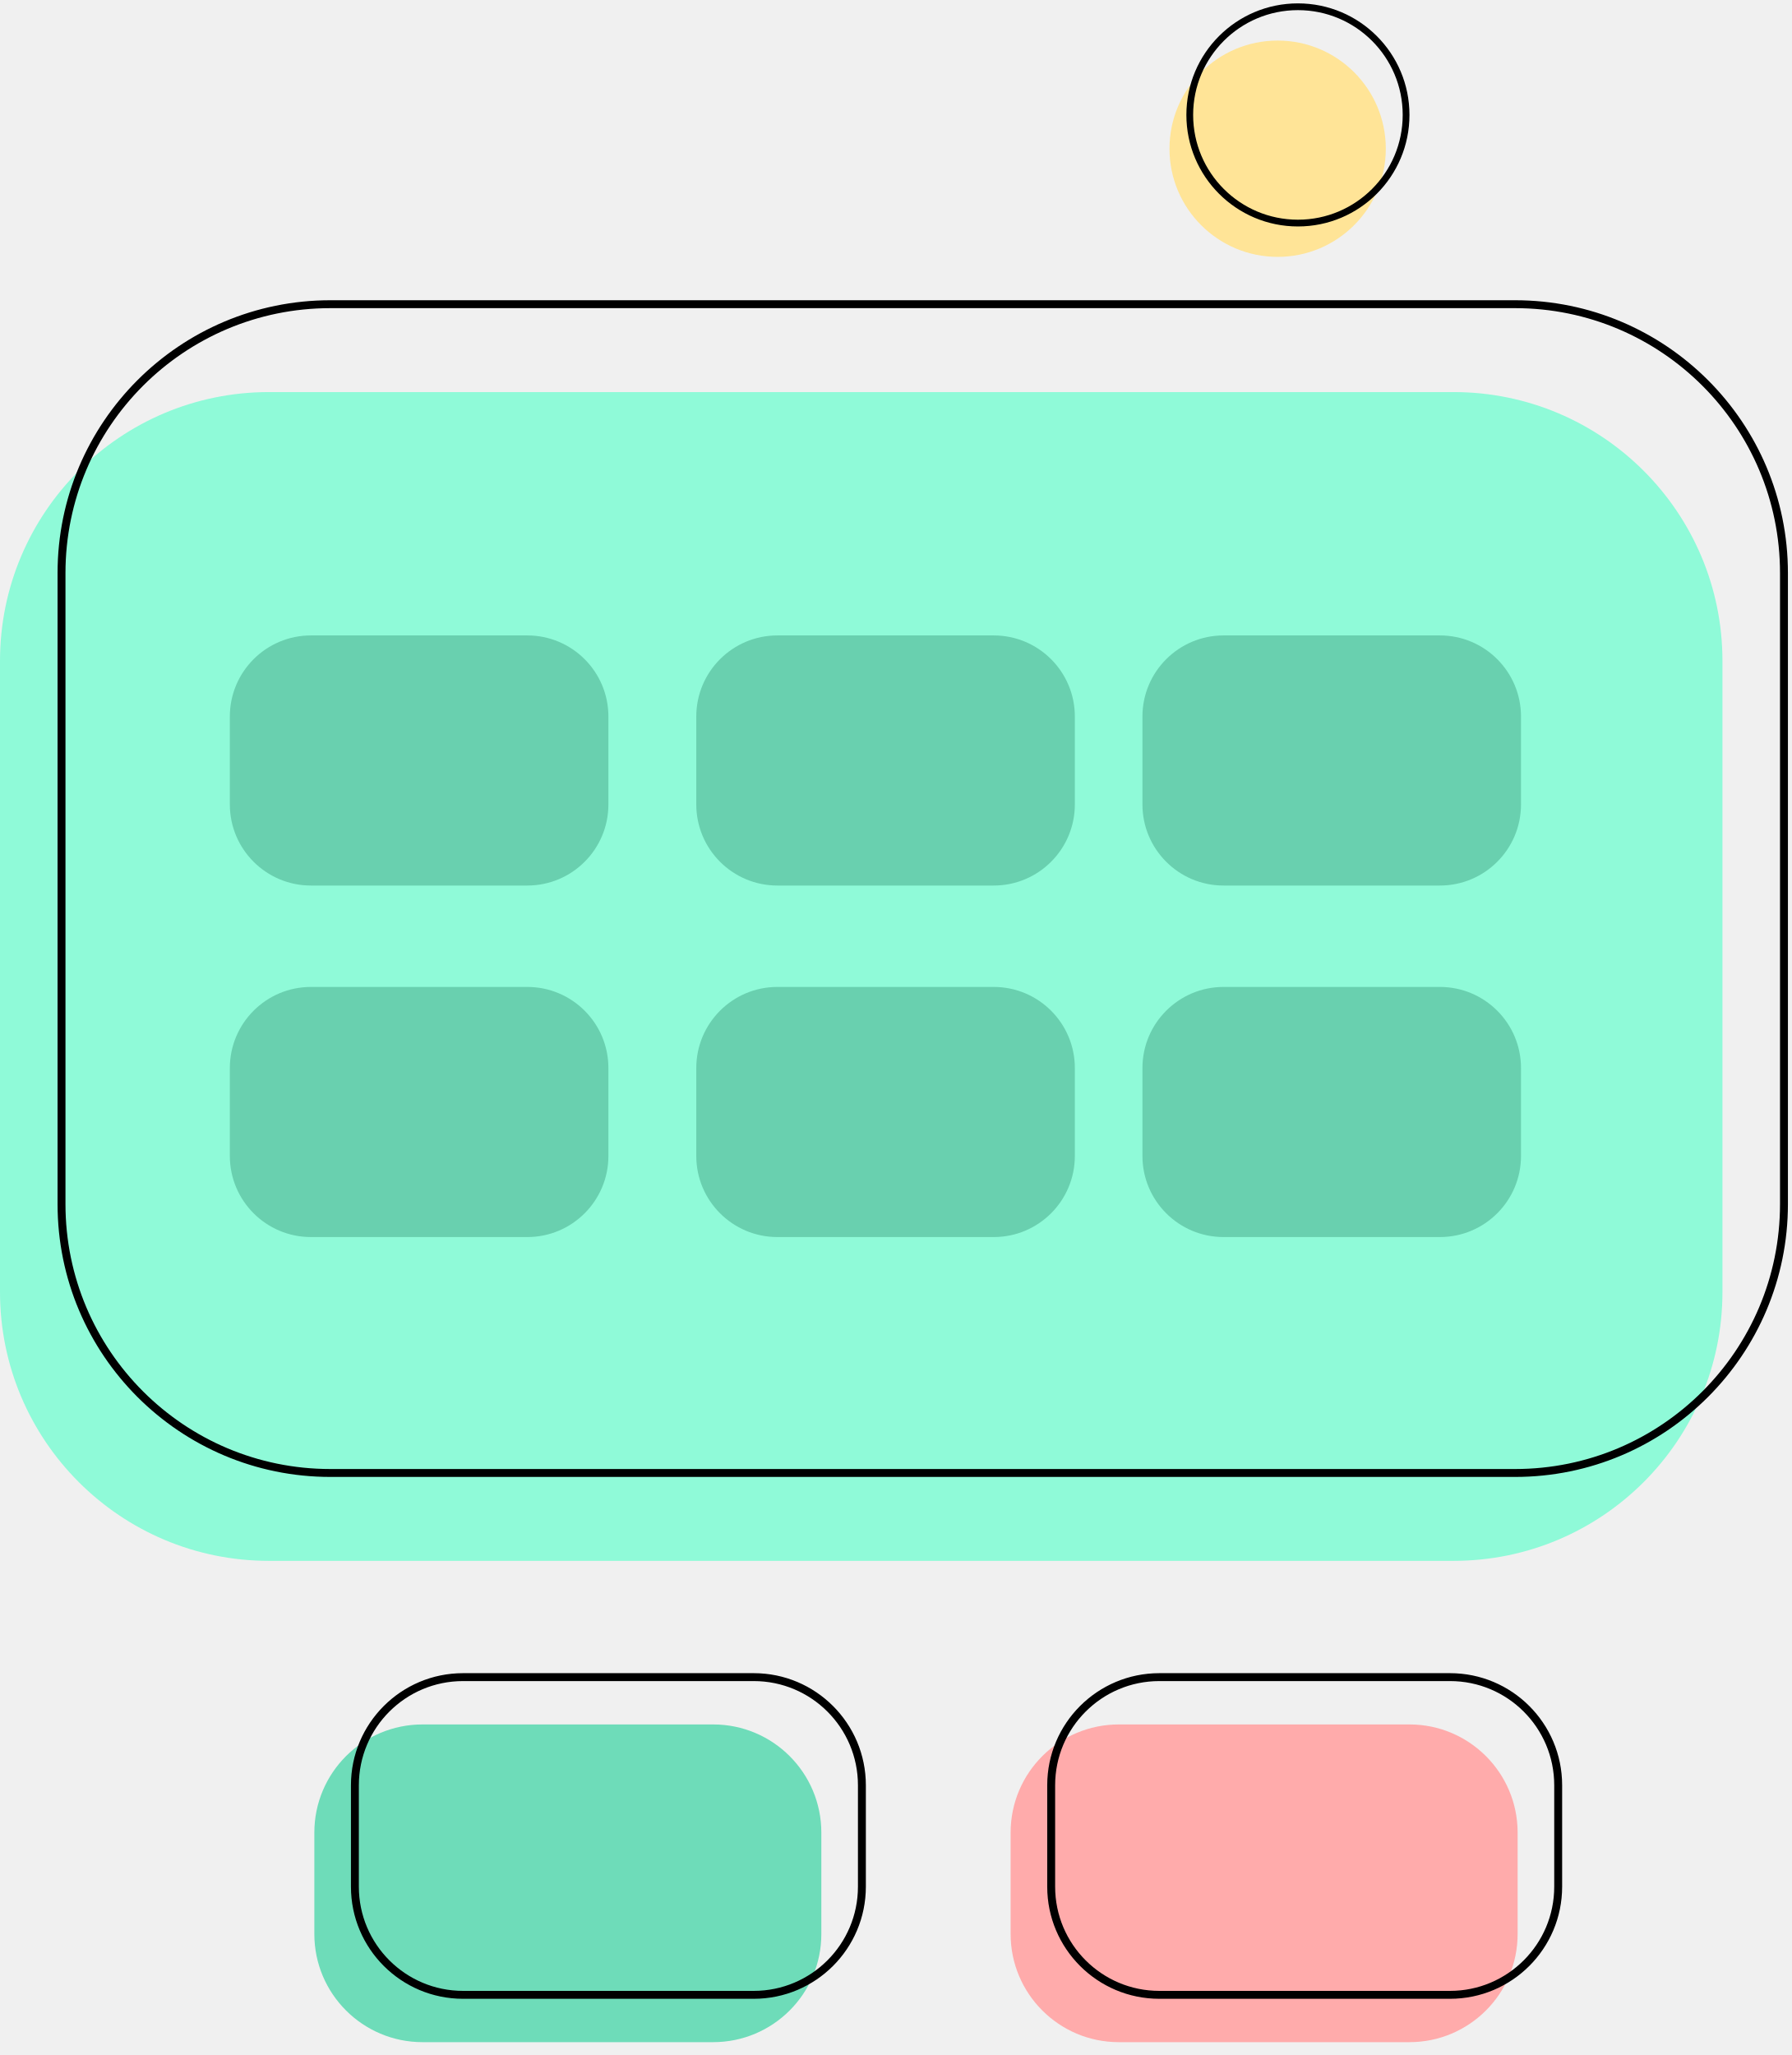
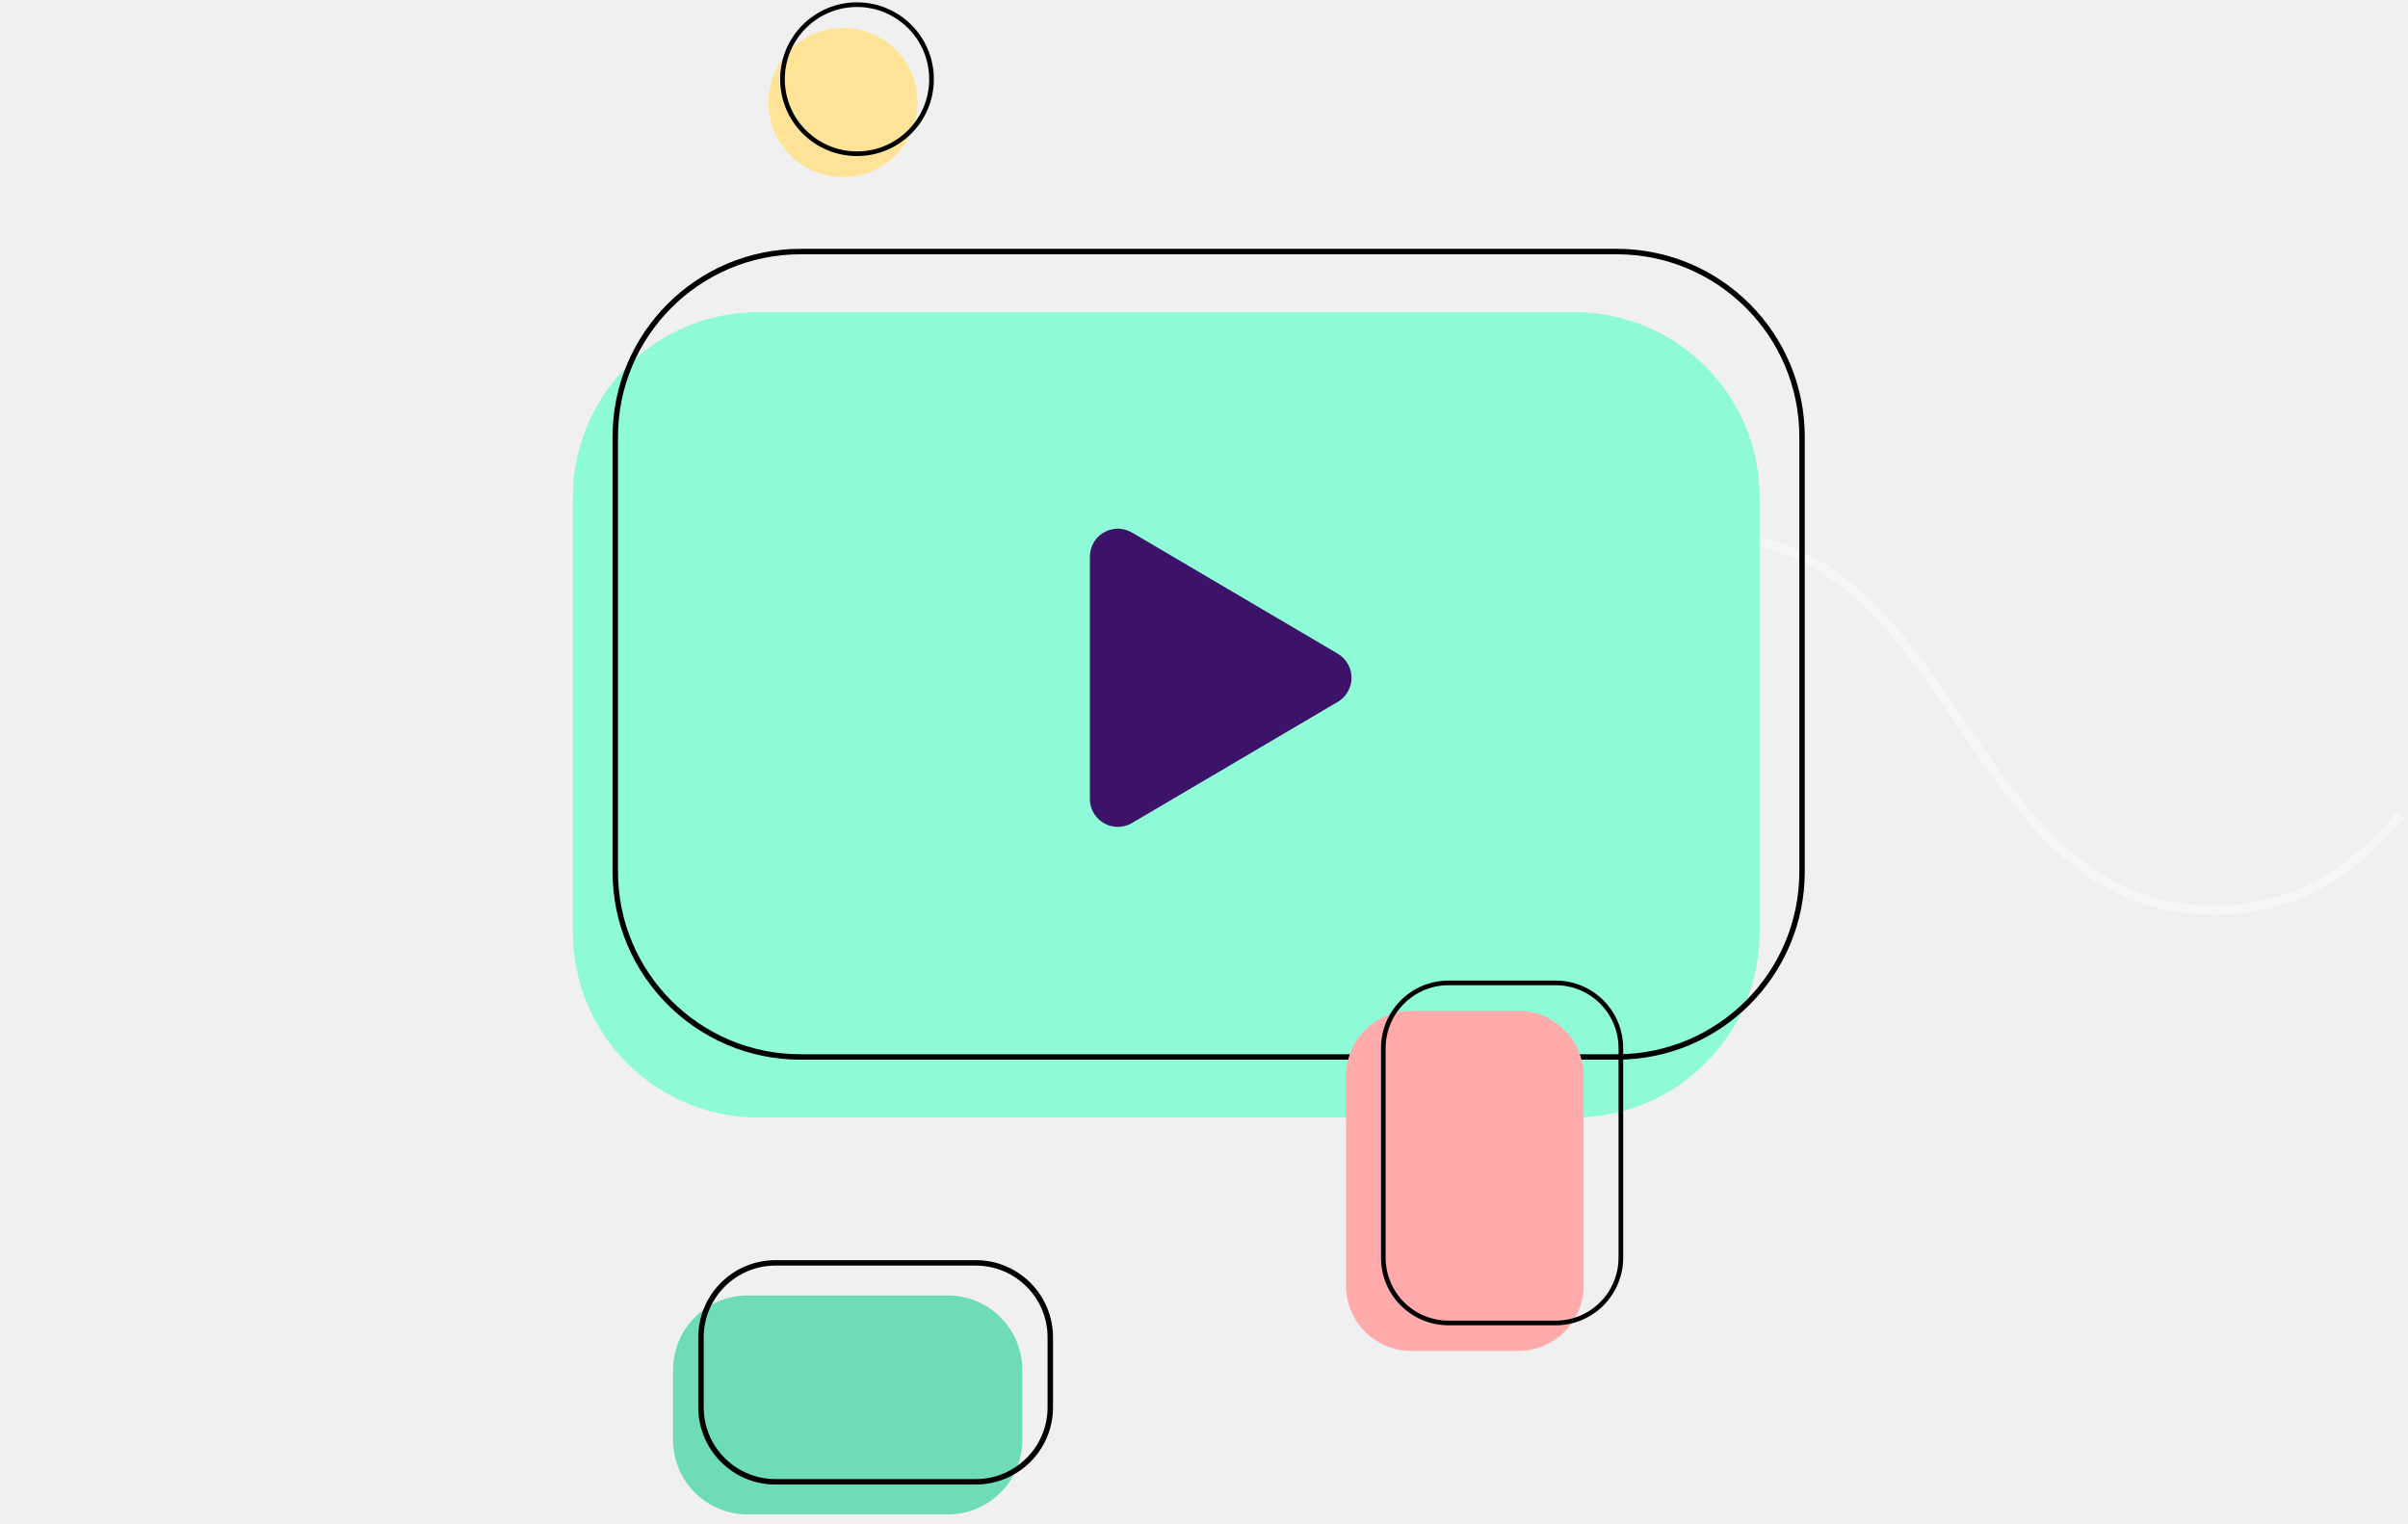
- <svg xmlns="http://www.w3.org/2000/svg" width="265px" height="304px" viewBox="0 0 265 304" version="1.1">
+ <svg xmlns="http://www.w3.org/2000/svg" width="517px" height="327px" viewBox="0 0 517 327" version="1.1">
  <g id="final-2" stroke="none" stroke-width="1" fill="none" fill-rule="evenodd">
-     <g id="Desktop-HD-Copy-43" transform="translate(-136, -232)">
-       <g id="Group-7" transform="translate(136, 233)">
-         <g id="Group-56" transform="translate(0, 44)">
-           <rect id="Rectangle" fill="#8FFAD8" x="0" y="13" width="254.8" height="172.9" rx="39.78" />
-           <rect id="Rectangle-Copy-17" stroke="#000000" stroke-width="1.17" x="9.1" y="0" width="254.8" height="172.9" rx="39.78" />
-           <g id="Group-3" transform="translate(46.5, 203.1)">
-             <rect id="Rectangle-Copy-3" fill="#6EDCB9" x="0" y="7" width="75" height="47" rx="16" />
-             <rect id="Rectangle-Copy-4" stroke="#000000" stroke-width="1.17" x="6" y="0" width="75" height="47" rx="16" />
-           </g>
-           <g id="Group-3-Copy" transform="translate(149.5, 203.1)">
-             <rect id="Rectangle-Copy-3" fill="#FFABAB" x="0" y="7" width="75" height="47" rx="16" />
-             <rect id="Rectangle-Copy-4" stroke="#000000" stroke-width="1.17" x="6" y="0" width="75" height="47" rx="16" />
+     <g id="Group-60" transform="translate(-91, -176)">
+       <g id="Group-61" transform="translate(91, 177)">
+         <g id="Group-64" transform="translate(-0, 0)">
+           <path d="M212,171.274 C222.492,184.366 238.156,194.368 257.523,194.368 C312.003,194.368 312.003,114 366.482,114 C420.962,114 420.962,194.368 475.441,194.368 C493.407,194.368 505.448,185.628 515.472,173.912" id="Stroke-1-Copy" stroke="#FFFFFF" stroke-width="2" opacity="0.383" />
+           <path d="M0,162.274 C10.492,175.366 26.156,185.368 45.523,185.368 C100.003,185.368 100.003,105 154.482,105 C208.962,105 208.962,185.368 263.441,185.368 C281.407,185.368 293.448,176.628 303.472,164.912" id="Stroke-1-Copy-4" stroke="#FFFFFF" stroke-width="2" opacity="0" />
+           <g id="Group-15-Copy" transform="translate(123, 0)">
+             <g id="Group-14">
+               <g id="Group-7">
+                 <g id="Group-56" transform="translate(0, 53)">
+                   <rect id="Rectangle" fill="#8FFAD8" x="-2.84217094e-14" y="13" width="254.8" height="172.9" rx="39.78" />
+                   <rect id="Rectangle-Copy-17" stroke="#000000" stroke-width="1.17" x="9.1" y="0" width="254.8" height="172.9" rx="39.78" />
+                   <g id="Group-3" transform="translate(21.5, 217.1)">
+                     <rect id="Rectangle-Copy-3" fill="#6EDCB9" x="0" y="7" width="75" height="47" rx="16" />
+                     <rect id="Rectangle-Copy-4" stroke="#000000" stroke-width="1.17" x="6" y="0" width="75" height="47" rx="16" />
+                   </g>
+                 </g>
+                 <g id="Group-7-Copy-2" transform="translate(42, 0)">
+                   <circle id="Oval" fill="#FFE497" cx="16" cy="21" r="16" />
+                   <circle id="Oval-Copy-3" stroke="#000000" cx="19" cy="16" r="16" />
+                 </g>
+               </g>
+               <rect id="Rectangle" fill="#FFABAB" x="166" y="216" width="51" height="73" rx="14" />
+               <rect id="Rectangle-Copy-5" stroke="#000000" x="174" y="210" width="51" height="73" rx="14" />
+             </g>
+             <path d="M111,118.495 L111,170.505 C111,173.819 113.686,176.505 117,176.505 C118.07,176.505 119.121,176.219 120.044,175.676 L164.217,149.671 C167.073,147.989 168.025,144.312 166.344,141.456 C165.827,140.578 165.095,139.846 164.217,139.329 L120.044,113.324 C117.188,111.643 113.511,112.595 111.829,115.451 C111.286,116.373 111,117.424 111,118.495 Z" id="Path-6" fill="#3D1369" />
          </g>
        </g>
-         <g id="Group-7-Copy-2" transform="translate(173, 0)">
-           <circle id="Oval" fill="#FFE497" cx="16" cy="21" r="16" />
-           <circle id="Oval-Copy-3" stroke="#000000" cx="19" cy="16" r="16" />
-         </g>
-         <rect id="Rectangle" fill="#69D0AF" x="34" y="93" width="56" height="37" rx="12" />
-         <rect id="Rectangle-Copy-8" fill="#69D0AF" x="34" y="145" width="56" height="37" rx="12" />
-         <rect id="Rectangle-Copy-6" fill="#69D0AF" x="103" y="93" width="56" height="37" rx="12" />
-         <rect id="Rectangle-Copy-9" fill="#69D0AF" x="103" y="145" width="56" height="37" rx="12" />
-         <rect id="Rectangle-Copy-7" fill="#69D0AF" x="169" y="93" width="56" height="37" rx="12" />
-         <rect id="Rectangle-Copy-10" fill="#69D0AF" x="169" y="145" width="56" height="37" rx="12" />
      </g>
    </g>
  </g>
</svg>
